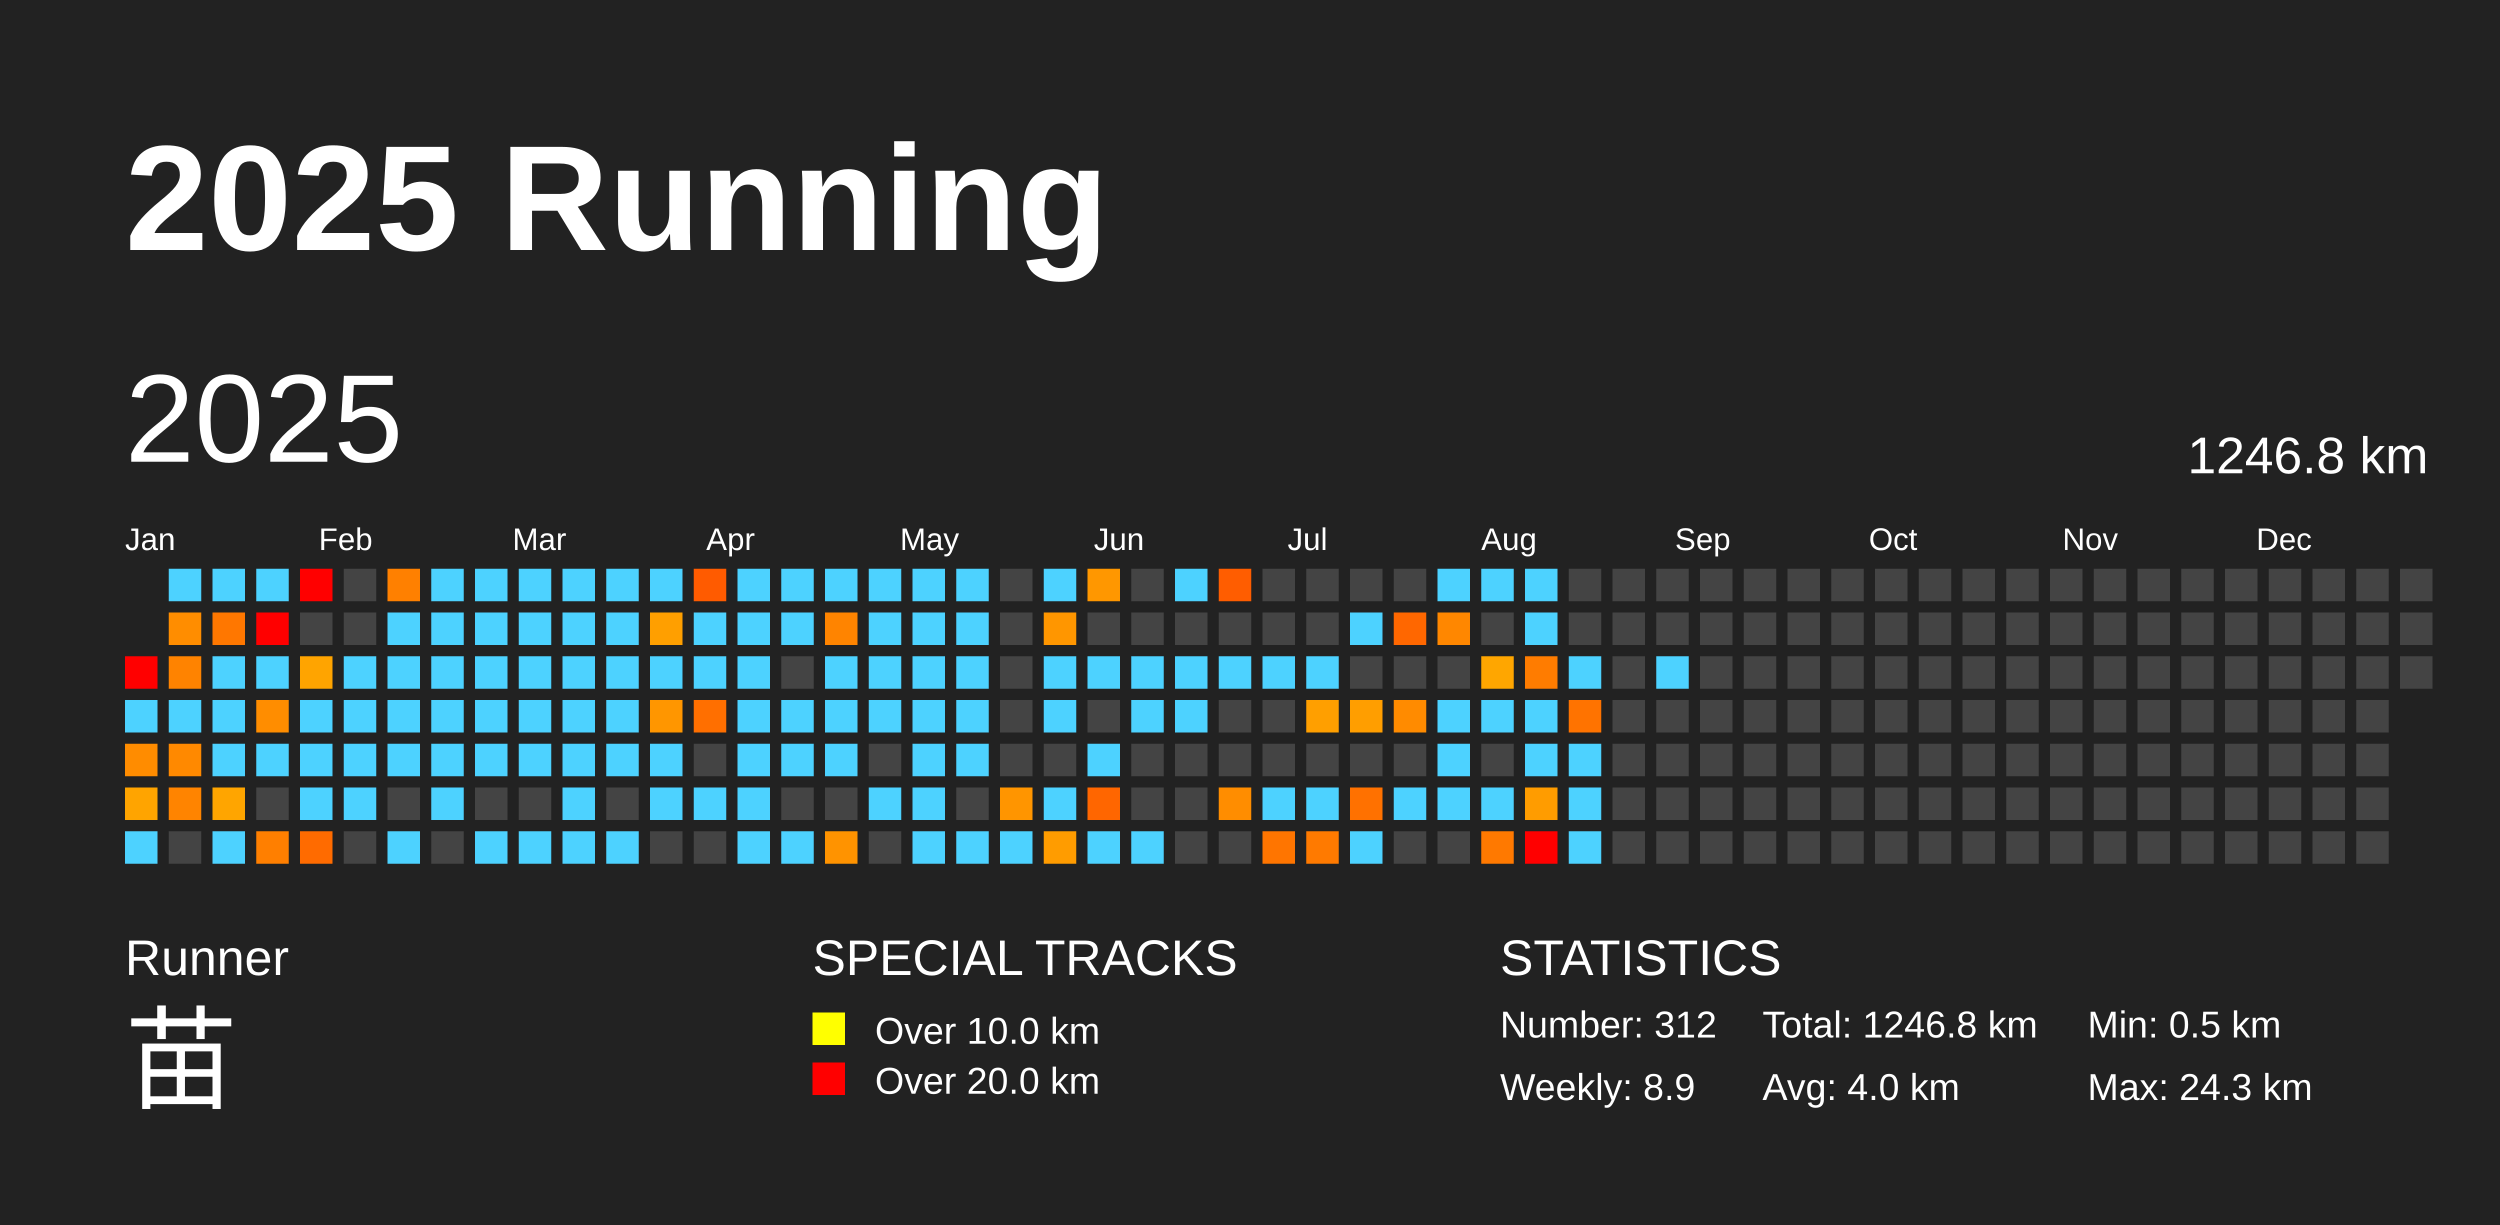
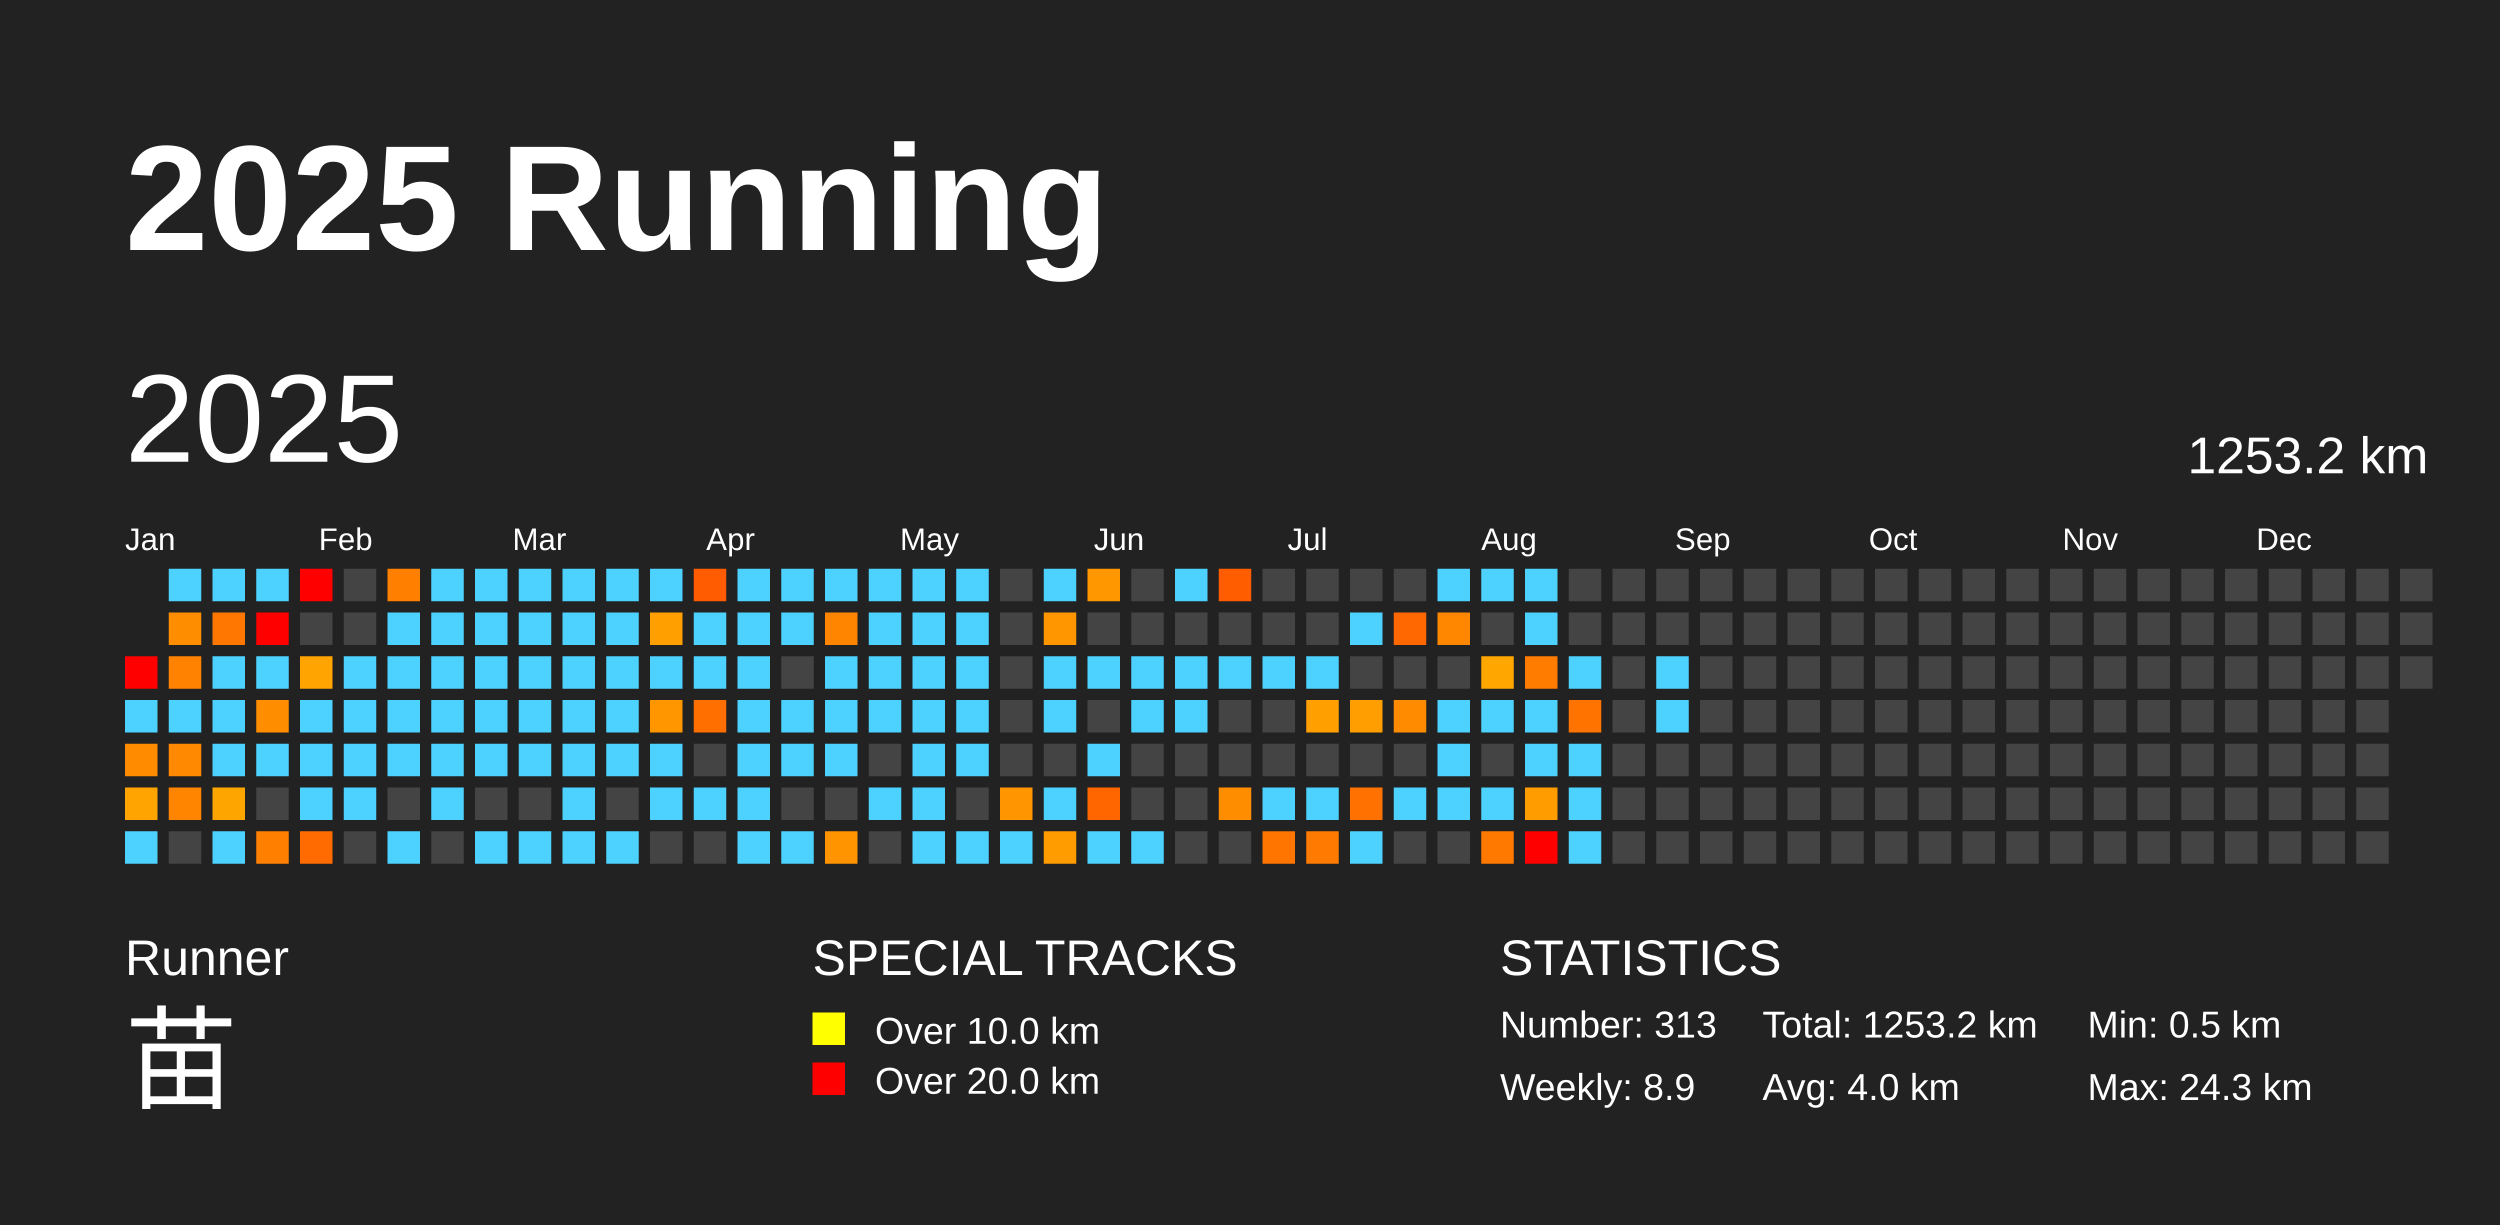
<svg xmlns="http://www.w3.org/2000/svg" baseProfile="full" height="98mm" version="1.1" viewBox="0,0,200,98" width="200mm">
  <defs />
  <rect fill="#222222" height="98" width="200" x="0" y="0" />
  <text fill="#FFFFFF" style="font-size:12px; font-family:Arial; font-weight:bold;" x="10" y="20">2025 Running</text>
  <text fill="#FFFFFF" style="font-size:4px; font-family:Arial" x="10" y="78">Runner</text>
  <text fill="#FFFFFF" style="font-size:9px; font-family:Arial" x="10" y="88">苗</text>
  <text fill="#FFFFFF" style="font-size:4px; font-family:Arial" x="65" y="78">SPECIAL TRACKS</text>
  <rect fill="yellow" height="2.6" width="2.6" x="65" y="81" />
  <text fill="#FFFFFF" style="font-size:3px; font-family:Arial" x="70" y="83.5">Over 10.0 km</text>
  <rect fill="red" height="2.6" width="2.6" x="65" y="85" />
  <text fill="#FFFFFF" style="font-size:3px; font-family:Arial" x="70" y="87.5">Over 20.0 km</text>
  <text fill="#FFFFFF" style="font-size:4px; font-family:Arial" x="120" y="78">STATISTICS</text>
-   <text fill="#FFFFFF" style="font-size:3px; font-family:Arial" x="120" y="83">Number: 312</text>
+   <text fill="#FFFFFF" style="font-size:3px; font-family:Arial" x="120" y="83">Number: 313</text>
  <text fill="#FFFFFF" style="font-size:3px; font-family:Arial" x="120" y="88">Weekly: 8.9</text>
-   <text fill="#FFFFFF" style="font-size:3px; font-family:Arial" x="141" y="83">Total: 1246.8 km</text>
+   <text fill="#FFFFFF" style="font-size:3px; font-family:Arial" x="141" y="83">Total: 1253.2 km</text>
  <text fill="#FFFFFF" style="font-size:3px; font-family:Arial" x="141" y="88">Avg: 4.0 km</text>
  <text fill="#FFFFFF" style="font-size:3px; font-family:Arial" x="167" y="83">Min: 0.5 km</text>
  <text fill="#FFFFFF" style="font-size:3px; font-family:Arial" x="167" y="88">Max: 24.3 km</text>
  <text dominant-baseline="hanging" fill="#FFFFFF" style="font-size:10.0px; font-family:Arial;" x="10" y="30">2025</text>
-   <text dominant-baseline="hanging" fill="#FFFFFF" style="font-size:4.125px; font-family:Arial;" x="175" y="35">1246.8 km</text>
+   <text dominant-baseline="hanging" fill="#FFFFFF" style="font-size:4.125px; font-family:Arial;" x="175" y="35">1253.2 km</text>
  <text fill="#FFFFFF" style="font-size:2.5px; font-family:Arial" x="10.0" y="44">Jan</text>
  <text fill="#FFFFFF" style="font-size:2.5px; font-family:Arial" x="25.5" y="44">Feb</text>
  <text fill="#FFFFFF" style="font-size:2.5px; font-family:Arial" x="41.0" y="44">Mar</text>
  <text fill="#FFFFFF" style="font-size:2.5px; font-family:Arial" x="56.5" y="44">Apr</text>
  <text fill="#FFFFFF" style="font-size:2.5px; font-family:Arial" x="72.0" y="44">May</text>
  <text fill="#FFFFFF" style="font-size:2.5px; font-family:Arial" x="87.5" y="44">Jun</text>
  <text fill="#FFFFFF" style="font-size:2.5px; font-family:Arial" x="103.0" y="44">Jul</text>
  <text fill="#FFFFFF" style="font-size:2.5px; font-family:Arial" x="118.5" y="44">Aug</text>
  <text fill="#FFFFFF" style="font-size:2.5px; font-family:Arial" x="134.0" y="44">Sep</text>
  <text fill="#FFFFFF" style="font-size:2.5px; font-family:Arial" x="149.5" y="44">Oct</text>
  <text fill="#FFFFFF" style="font-size:2.5px; font-family:Arial" x="165.0" y="44">Nov</text>
  <text fill="#FFFFFF" style="font-size:2.5px; font-family:Arial" x="180.5" y="44">Dec</text>
  <rect fill="red" height="2.6" width="2.6" x="10.0" y="52.5" />
  <rect fill="#4dd2ff" height="2.6" width="2.6" x="10.0" y="56.0" />
  <rect fill="#ff8c00" height="2.6" width="2.6" x="10.0" y="59.5" />
  <rect fill="#ffa400" height="2.6" width="2.6" x="10.0" y="63.0" />
  <rect fill="#4dd2ff" height="2.6" width="2.6" x="10.0" y="66.5" />
  <rect fill="#4dd2ff" height="2.6" width="2.6" x="13.5" y="45.5" />
  <rect fill="#ff8d00" height="2.6" width="2.6" x="13.5" y="49.0" />
  <rect fill="#ff8300" height="2.6" width="2.6" x="13.5" y="52.5" />
  <rect fill="#4dd2ff" height="2.6" width="2.6" x="13.5" y="56.0" />
  <rect fill="#ff8900" height="2.6" width="2.6" x="13.5" y="59.5" />
  <rect fill="#ff8400" height="2.6" width="2.6" x="13.5" y="63.0" />
  <rect fill="#444444" height="2.6" width="2.6" x="13.5" y="66.5" />
  <rect fill="#4dd2ff" height="2.6" width="2.6" x="17.0" y="45.5" />
  <rect fill="#ff7700" height="2.6" width="2.6" x="17.0" y="49.0" />
  <rect fill="#4dd2ff" height="2.6" width="2.6" x="17.0" y="52.5" />
  <rect fill="#4dd2ff" height="2.6" width="2.6" x="17.0" y="56.0" />
  <rect fill="#4dd2ff" height="2.6" width="2.6" x="17.0" y="59.5" />
  <rect fill="#ffa500" height="2.6" width="2.6" x="17.0" y="63.0" />
  <rect fill="#4dd2ff" height="2.6" width="2.6" x="17.0" y="66.5" />
  <rect fill="#4dd2ff" height="2.6" width="2.6" x="20.5" y="45.5" />
  <rect fill="red" height="2.6" width="2.6" x="20.5" y="49.0" />
  <rect fill="#4dd2ff" height="2.6" width="2.6" x="20.5" y="52.5" />
  <rect fill="#ff8d00" height="2.6" width="2.6" x="20.5" y="56.0" />
  <rect fill="#4dd2ff" height="2.6" width="2.6" x="20.5" y="59.5" />
  <rect fill="#444444" height="2.6" width="2.6" x="20.5" y="63.0" />
  <rect fill="#ff7f00" height="2.6" width="2.6" x="20.5" y="66.5" />
  <rect fill="red" height="2.6" width="2.6" x="24.0" y="45.5" />
  <rect fill="#444444" height="2.6" width="2.6" x="24.0" y="49.0" />
  <rect fill="#ffa400" height="2.6" width="2.6" x="24.0" y="52.5" />
  <rect fill="#4dd2ff" height="2.6" width="2.6" x="24.0" y="56.0" />
  <rect fill="#4dd2ff" height="2.6" width="2.6" x="24.0" y="59.5" />
  <rect fill="#4dd2ff" height="2.6" width="2.6" x="24.0" y="63.0" />
  <rect fill="#ff6b00" height="2.6" width="2.6" x="24.0" y="66.5" />
  <rect fill="#444444" height="2.6" width="2.6" x="27.5" y="45.5" />
  <rect fill="#444444" height="2.6" width="2.6" x="27.5" y="49.0" />
  <rect fill="#4dd2ff" height="2.6" width="2.6" x="27.5" y="52.5" />
  <rect fill="#4dd2ff" height="2.6" width="2.6" x="27.5" y="56.0" />
  <rect fill="#4dd2ff" height="2.6" width="2.6" x="27.5" y="59.5" />
  <rect fill="#4dd2ff" height="2.6" width="2.6" x="27.5" y="63.0" />
  <rect fill="#444444" height="2.6" width="2.6" x="27.5" y="66.5" />
  <rect fill="#ff8000" height="2.6" width="2.6" x="31.0" y="45.5" />
  <rect fill="#4dd2ff" height="2.6" width="2.6" x="31.0" y="49.0" />
  <rect fill="#4dd2ff" height="2.6" width="2.6" x="31.0" y="52.5" />
  <rect fill="#4dd2ff" height="2.6" width="2.6" x="31.0" y="56.0" />
  <rect fill="#4dd2ff" height="2.6" width="2.6" x="31.0" y="59.5" />
  <rect fill="#444444" height="2.6" width="2.6" x="31.0" y="63.0" />
  <rect fill="#4dd2ff" height="2.6" width="2.6" x="31.0" y="66.5" />
  <rect fill="#4dd2ff" height="2.6" width="2.6" x="34.5" y="45.5" />
  <rect fill="#4dd2ff" height="2.6" width="2.6" x="34.5" y="49.0" />
  <rect fill="#4dd2ff" height="2.6" width="2.6" x="34.5" y="52.5" />
  <rect fill="#4dd2ff" height="2.6" width="2.6" x="34.5" y="56.0" />
  <rect fill="#4dd2ff" height="2.6" width="2.6" x="34.5" y="59.5" />
  <rect fill="#4dd2ff" height="2.6" width="2.6" x="34.5" y="63.0" />
  <rect fill="#444444" height="2.6" width="2.6" x="34.5" y="66.5" />
  <rect fill="#4dd2ff" height="2.6" width="2.6" x="38.0" y="45.5" />
  <rect fill="#4dd2ff" height="2.6" width="2.6" x="38.0" y="49.0" />
  <rect fill="#4dd2ff" height="2.6" width="2.6" x="38.0" y="52.5" />
  <rect fill="#4dd2ff" height="2.6" width="2.6" x="38.0" y="56.0" />
  <rect fill="#4dd2ff" height="2.6" width="2.6" x="38.0" y="59.5" />
  <rect fill="#444444" height="2.6" width="2.6" x="38.0" y="63.0" />
  <rect fill="#4dd2ff" height="2.6" width="2.6" x="38.0" y="66.5" />
  <rect fill="#4dd2ff" height="2.6" width="2.6" x="41.5" y="45.5" />
  <rect fill="#4dd2ff" height="2.6" width="2.6" x="41.5" y="49.0" />
  <rect fill="#4dd2ff" height="2.6" width="2.6" x="41.5" y="52.5" />
  <rect fill="#4dd2ff" height="2.6" width="2.6" x="41.5" y="56.0" />
  <rect fill="#4dd2ff" height="2.6" width="2.6" x="41.5" y="59.5" />
  <rect fill="#444444" height="2.6" width="2.6" x="41.5" y="63.0" />
  <rect fill="#4dd2ff" height="2.6" width="2.6" x="41.5" y="66.5" />
  <rect fill="#4dd2ff" height="2.6" width="2.6" x="45.0" y="45.5" />
  <rect fill="#4dd2ff" height="2.6" width="2.6" x="45.0" y="49.0" />
  <rect fill="#4dd2ff" height="2.6" width="2.6" x="45.0" y="52.5" />
  <rect fill="#4dd2ff" height="2.6" width="2.6" x="45.0" y="56.0" />
  <rect fill="#4dd2ff" height="2.6" width="2.6" x="45.0" y="59.5" />
  <rect fill="#4dd2ff" height="2.6" width="2.6" x="45.0" y="63.0" />
  <rect fill="#4dd2ff" height="2.6" width="2.6" x="45.0" y="66.5" />
  <rect fill="#4dd2ff" height="2.6" width="2.6" x="48.5" y="45.5" />
  <rect fill="#4dd2ff" height="2.6" width="2.6" x="48.5" y="49.0" />
  <rect fill="#4dd2ff" height="2.6" width="2.6" x="48.5" y="52.5" />
  <rect fill="#4dd2ff" height="2.6" width="2.6" x="48.5" y="56.0" />
  <rect fill="#4dd2ff" height="2.6" width="2.6" x="48.5" y="59.5" />
  <rect fill="#444444" height="2.6" width="2.6" x="48.5" y="63.0" />
  <rect fill="#4dd2ff" height="2.6" width="2.6" x="48.5" y="66.5" />
  <rect fill="#4dd2ff" height="2.6" width="2.6" x="52.0" y="45.5" />
  <rect fill="#ff9f00" height="2.6" width="2.6" x="52.0" y="49.0" />
  <rect fill="#4dd2ff" height="2.6" width="2.6" x="52.0" y="52.5" />
  <rect fill="#ff9600" height="2.6" width="2.6" x="52.0" y="56.0" />
  <rect fill="#4dd2ff" height="2.6" width="2.6" x="52.0" y="59.5" />
  <rect fill="#4dd2ff" height="2.6" width="2.6" x="52.0" y="63.0" />
  <rect fill="#444444" height="2.6" width="2.6" x="52.0" y="66.5" />
  <rect fill="#ff5b00" height="2.6" width="2.6" x="55.5" y="45.5" />
  <rect fill="#4dd2ff" height="2.6" width="2.6" x="55.5" y="49.0" />
  <rect fill="#4dd2ff" height="2.6" width="2.6" x="55.5" y="52.5" />
  <rect fill="#ff6f00" height="2.6" width="2.6" x="55.5" y="56.0" />
  <rect fill="#444444" height="2.6" width="2.6" x="55.5" y="59.5" />
  <rect fill="#4dd2ff" height="2.6" width="2.6" x="55.5" y="63.0" />
  <rect fill="#444444" height="2.6" width="2.6" x="55.5" y="66.5" />
  <rect fill="#4dd2ff" height="2.6" width="2.6" x="59.0" y="45.5" />
  <rect fill="#4dd2ff" height="2.6" width="2.6" x="59.0" y="49.0" />
  <rect fill="#4dd2ff" height="2.6" width="2.6" x="59.0" y="52.5" />
  <rect fill="#4dd2ff" height="2.6" width="2.6" x="59.0" y="56.0" />
  <rect fill="#4dd2ff" height="2.6" width="2.6" x="59.0" y="59.5" />
  <rect fill="#4dd2ff" height="2.6" width="2.6" x="59.0" y="63.0" />
  <rect fill="#4dd2ff" height="2.6" width="2.6" x="59.0" y="66.5" />
  <rect fill="#4dd2ff" height="2.6" width="2.6" x="62.5" y="45.5" />
  <rect fill="#4dd2ff" height="2.6" width="2.6" x="62.5" y="49.0" />
  <rect fill="#444444" height="2.6" width="2.6" x="62.5" y="52.5" />
  <rect fill="#4dd2ff" height="2.6" width="2.6" x="62.5" y="56.0" />
  <rect fill="#4dd2ff" height="2.6" width="2.6" x="62.5" y="59.5" />
  <rect fill="#444444" height="2.6" width="2.6" x="62.5" y="63.0" />
  <rect fill="#4dd2ff" height="2.6" width="2.6" x="62.5" y="66.5" />
  <rect fill="#4dd2ff" height="2.6" width="2.6" x="66.0" y="45.5" />
  <rect fill="#ff8400" height="2.6" width="2.6" x="66.0" y="49.0" />
  <rect fill="#4dd2ff" height="2.6" width="2.6" x="66.0" y="52.5" />
  <rect fill="#4dd2ff" height="2.6" width="2.6" x="66.0" y="56.0" />
  <rect fill="#4dd2ff" height="2.6" width="2.6" x="66.0" y="59.5" />
  <rect fill="#444444" height="2.6" width="2.6" x="66.0" y="63.0" />
  <rect fill="#ff9300" height="2.6" width="2.6" x="66.0" y="66.5" />
  <rect fill="#4dd2ff" height="2.6" width="2.6" x="69.5" y="45.5" />
  <rect fill="#4dd2ff" height="2.6" width="2.6" x="69.5" y="49.0" />
  <rect fill="#4dd2ff" height="2.6" width="2.6" x="69.5" y="52.5" />
  <rect fill="#4dd2ff" height="2.6" width="2.6" x="69.5" y="56.0" />
  <rect fill="#444444" height="2.6" width="2.6" x="69.5" y="59.5" />
  <rect fill="#4dd2ff" height="2.6" width="2.6" x="69.5" y="63.0" />
  <rect fill="#444444" height="2.6" width="2.6" x="69.5" y="66.5" />
  <rect fill="#4dd2ff" height="2.6" width="2.6" x="73.0" y="45.5" />
  <rect fill="#4dd2ff" height="2.6" width="2.6" x="73.0" y="49.0" />
  <rect fill="#4dd2ff" height="2.6" width="2.6" x="73.0" y="52.5" />
  <rect fill="#4dd2ff" height="2.6" width="2.6" x="73.0" y="56.0" />
  <rect fill="#4dd2ff" height="2.6" width="2.6" x="73.0" y="59.5" />
  <rect fill="#4dd2ff" height="2.6" width="2.6" x="73.0" y="63.0" />
  <rect fill="#4dd2ff" height="2.6" width="2.6" x="73.0" y="66.5" />
  <rect fill="#4dd2ff" height="2.6" width="2.6" x="76.5" y="45.5" />
  <rect fill="#4dd2ff" height="2.6" width="2.6" x="76.5" y="49.0" />
  <rect fill="#4dd2ff" height="2.6" width="2.6" x="76.5" y="52.5" />
  <rect fill="#4dd2ff" height="2.6" width="2.6" x="76.5" y="56.0" />
  <rect fill="#4dd2ff" height="2.6" width="2.6" x="76.5" y="59.5" />
  <rect fill="#444444" height="2.6" width="2.6" x="76.5" y="63.0" />
  <rect fill="#4dd2ff" height="2.6" width="2.6" x="76.5" y="66.5" />
  <rect fill="#444444" height="2.6" width="2.6" x="80.0" y="45.5" />
  <rect fill="#444444" height="2.6" width="2.6" x="80.0" y="49.0" />
  <rect fill="#444444" height="2.6" width="2.6" x="80.0" y="52.5" />
  <rect fill="#444444" height="2.6" width="2.6" x="80.0" y="56.0" />
  <rect fill="#444444" height="2.6" width="2.6" x="80.0" y="59.5" />
  <rect fill="#ff9500" height="2.6" width="2.6" x="80.0" y="63.0" />
  <rect fill="#4dd2ff" height="2.6" width="2.6" x="80.0" y="66.5" />
  <rect fill="#4dd2ff" height="2.6" width="2.6" x="83.5" y="45.5" />
  <rect fill="#ff9600" height="2.6" width="2.6" x="83.5" y="49.0" />
  <rect fill="#4dd2ff" height="2.6" width="2.6" x="83.5" y="52.5" />
  <rect fill="#4dd2ff" height="2.6" width="2.6" x="83.5" y="56.0" />
  <rect fill="#444444" height="2.6" width="2.6" x="83.5" y="59.5" />
  <rect fill="#4dd2ff" height="2.6" width="2.6" x="83.5" y="63.0" />
  <rect fill="#ff9c00" height="2.6" width="2.6" x="83.5" y="66.5" />
  <rect fill="#ff9700" height="2.6" width="2.6" x="87.0" y="45.5" />
  <rect fill="#444444" height="2.6" width="2.6" x="87.0" y="49.0" />
  <rect fill="#4dd2ff" height="2.6" width="2.6" x="87.0" y="52.5" />
  <rect fill="#444444" height="2.6" width="2.6" x="87.0" y="56.0" />
  <rect fill="#4dd2ff" height="2.6" width="2.6" x="87.0" y="59.5" />
  <rect fill="#ff6600" height="2.6" width="2.6" x="87.0" y="63.0" />
  <rect fill="#4dd2ff" height="2.6" width="2.6" x="87.0" y="66.5" />
  <rect fill="#444444" height="2.6" width="2.6" x="90.5" y="45.5" />
  <rect fill="#444444" height="2.6" width="2.6" x="90.5" y="49.0" />
  <rect fill="#4dd2ff" height="2.6" width="2.6" x="90.5" y="52.5" />
  <rect fill="#4dd2ff" height="2.6" width="2.6" x="90.5" y="56.0" />
  <rect fill="#444444" height="2.6" width="2.6" x="90.5" y="59.5" />
  <rect fill="#444444" height="2.6" width="2.6" x="90.5" y="63.0" />
  <rect fill="#4dd2ff" height="2.6" width="2.6" x="90.5" y="66.5" />
  <rect fill="#4dd2ff" height="2.6" width="2.6" x="94.0" y="45.5" />
  <rect fill="#444444" height="2.6" width="2.6" x="94.0" y="49.0" />
  <rect fill="#4dd2ff" height="2.6" width="2.6" x="94.0" y="52.5" />
  <rect fill="#4dd2ff" height="2.6" width="2.6" x="94.0" y="56.0" />
  <rect fill="#444444" height="2.6" width="2.6" x="94.0" y="59.5" />
  <rect fill="#444444" height="2.6" width="2.6" x="94.0" y="63.0" />
  <rect fill="#444444" height="2.6" width="2.6" x="94.0" y="66.5" />
  <rect fill="#ff5d00" height="2.6" width="2.6" x="97.5" y="45.5" />
  <rect fill="#444444" height="2.6" width="2.6" x="97.5" y="49.0" />
  <rect fill="#4dd2ff" height="2.6" width="2.6" x="97.5" y="52.5" />
  <rect fill="#444444" height="2.6" width="2.6" x="97.5" y="56.0" />
  <rect fill="#444444" height="2.6" width="2.6" x="97.5" y="59.5" />
  <rect fill="#ff8d00" height="2.6" width="2.6" x="97.5" y="63.0" />
  <rect fill="#444444" height="2.6" width="2.6" x="97.5" y="66.5" />
  <rect fill="#444444" height="2.6" width="2.6" x="101.0" y="45.5" />
  <rect fill="#444444" height="2.6" width="2.6" x="101.0" y="49.0" />
  <rect fill="#4dd2ff" height="2.6" width="2.6" x="101.0" y="52.5" />
  <rect fill="#444444" height="2.6" width="2.6" x="101.0" y="56.0" />
  <rect fill="#444444" height="2.6" width="2.6" x="101.0" y="59.5" />
  <rect fill="#4dd2ff" height="2.6" width="2.6" x="101.0" y="63.0" />
  <rect fill="#ff7500" height="2.6" width="2.6" x="101.0" y="66.5" />
  <rect fill="#444444" height="2.6" width="2.6" x="104.5" y="45.5" />
  <rect fill="#444444" height="2.6" width="2.6" x="104.5" y="49.0" />
  <rect fill="#4dd2ff" height="2.6" width="2.6" x="104.5" y="52.5" />
  <rect fill="#ff9f00" height="2.6" width="2.6" x="104.5" y="56.0" />
  <rect fill="#444444" height="2.6" width="2.6" x="104.5" y="59.5" />
  <rect fill="#4dd2ff" height="2.6" width="2.6" x="104.5" y="63.0" />
  <rect fill="#ff7a00" height="2.6" width="2.6" x="104.5" y="66.5" />
  <rect fill="#444444" height="2.6" width="2.6" x="108.0" y="45.5" />
  <rect fill="#4dd2ff" height="2.6" width="2.6" x="108.0" y="49.0" />
  <rect fill="#444444" height="2.6" width="2.6" x="108.0" y="52.5" />
  <rect fill="#ff9e00" height="2.6" width="2.6" x="108.0" y="56.0" />
  <rect fill="#444444" height="2.6" width="2.6" x="108.0" y="59.5" />
  <rect fill="#ff7100" height="2.6" width="2.6" x="108.0" y="63.0" />
  <rect fill="#4dd2ff" height="2.6" width="2.6" x="108.0" y="66.5" />
  <rect fill="#444444" height="2.6" width="2.6" x="111.5" y="45.5" />
  <rect fill="#ff6700" height="2.6" width="2.6" x="111.5" y="49.0" />
  <rect fill="#444444" height="2.6" width="2.6" x="111.5" y="52.5" />
  <rect fill="#ff8b00" height="2.6" width="2.6" x="111.5" y="56.0" />
  <rect fill="#444444" height="2.6" width="2.6" x="111.5" y="59.5" />
  <rect fill="#4dd2ff" height="2.6" width="2.6" x="111.5" y="63.0" />
  <rect fill="#444444" height="2.6" width="2.6" x="111.5" y="66.5" />
  <rect fill="#4dd2ff" height="2.6" width="2.6" x="115.0" y="45.5" />
  <rect fill="#ff8700" height="2.6" width="2.6" x="115.0" y="49.0" />
  <rect fill="#444444" height="2.6" width="2.6" x="115.0" y="52.5" />
  <rect fill="#4dd2ff" height="2.6" width="2.6" x="115.0" y="56.0" />
  <rect fill="#4dd2ff" height="2.6" width="2.6" x="115.0" y="59.5" />
  <rect fill="#4dd2ff" height="2.6" width="2.6" x="115.0" y="63.0" />
  <rect fill="#444444" height="2.6" width="2.6" x="115.0" y="66.5" />
  <rect fill="#4dd2ff" height="2.6" width="2.6" x="118.5" y="45.5" />
  <rect fill="#444444" height="2.6" width="2.6" x="118.5" y="49.0" />
  <rect fill="#ffa600" height="2.6" width="2.6" x="118.5" y="52.5" />
  <rect fill="#4dd2ff" height="2.6" width="2.6" x="118.5" y="56.0" />
  <rect fill="#444444" height="2.6" width="2.6" x="118.5" y="59.5" />
  <rect fill="#4dd2ff" height="2.6" width="2.6" x="118.5" y="63.0" />
  <rect fill="#ff7900" height="2.6" width="2.6" x="118.5" y="66.5" />
  <rect fill="#4dd2ff" height="2.6" width="2.6" x="122.0" y="45.5" />
  <rect fill="#4dd2ff" height="2.6" width="2.6" x="122.0" y="49.0" />
  <rect fill="#ff7c00" height="2.6" width="2.6" x="122.0" y="52.5" />
  <rect fill="#4dd2ff" height="2.6" width="2.6" x="122.0" y="56.0" />
  <rect fill="#4dd2ff" height="2.6" width="2.6" x="122.0" y="59.5" />
  <rect fill="#ff9c00" height="2.6" width="2.6" x="122.0" y="63.0" />
  <rect fill="red" height="2.6" width="2.6" x="122.0" y="66.5" />
  <rect fill="#444444" height="2.6" width="2.6" x="125.5" y="45.5" />
  <rect fill="#444444" height="2.6" width="2.6" x="125.5" y="49.0" />
  <rect fill="#4dd2ff" height="2.6" width="2.6" x="125.5" y="52.5" />
  <rect fill="#ff7300" height="2.6" width="2.6" x="125.5" y="56.0" />
  <rect fill="#4dd2ff" height="2.6" width="2.6" x="125.5" y="59.5" />
  <rect fill="#4dd2ff" height="2.6" width="2.6" x="125.5" y="63.0" />
  <rect fill="#4dd2ff" height="2.6" width="2.6" x="125.5" y="66.5" />
  <rect fill="#444444" height="2.6" width="2.6" x="129.0" y="45.5" />
  <rect fill="#444444" height="2.6" width="2.6" x="129.0" y="49.0" />
  <rect fill="#444444" height="2.6" width="2.6" x="129.0" y="52.5" />
  <rect fill="#444444" height="2.6" width="2.6" x="129.0" y="56.0" />
  <rect fill="#444444" height="2.6" width="2.6" x="129.0" y="59.5" />
  <rect fill="#444444" height="2.6" width="2.6" x="129.0" y="63.0" />
  <rect fill="#444444" height="2.6" width="2.6" x="129.0" y="66.5" />
  <rect fill="#444444" height="2.6" width="2.6" x="132.5" y="45.5" />
  <rect fill="#444444" height="2.6" width="2.6" x="132.5" y="49.0" />
  <rect fill="#4dd2ff" height="2.6" width="2.6" x="132.5" y="52.5" />
-   <rect fill="#444444" height="2.6" width="2.6" x="132.5" y="56.0" />
+   <rect fill="#4dd2ff" height="2.6" width="2.6" x="132.5" y="56.0" />
  <rect fill="#444444" height="2.6" width="2.6" x="132.5" y="59.5" />
  <rect fill="#444444" height="2.6" width="2.6" x="132.5" y="63.0" />
  <rect fill="#444444" height="2.6" width="2.6" x="132.5" y="66.5" />
  <rect fill="#444444" height="2.6" width="2.6" x="136.0" y="45.5" />
  <rect fill="#444444" height="2.6" width="2.6" x="136.0" y="49.0" />
  <rect fill="#444444" height="2.6" width="2.6" x="136.0" y="52.5" />
  <rect fill="#444444" height="2.6" width="2.6" x="136.0" y="56.0" />
  <rect fill="#444444" height="2.6" width="2.6" x="136.0" y="59.5" />
  <rect fill="#444444" height="2.6" width="2.6" x="136.0" y="63.0" />
  <rect fill="#444444" height="2.6" width="2.6" x="136.0" y="66.5" />
  <rect fill="#444444" height="2.6" width="2.6" x="139.5" y="45.5" />
  <rect fill="#444444" height="2.6" width="2.6" x="139.5" y="49.0" />
  <rect fill="#444444" height="2.6" width="2.6" x="139.5" y="52.5" />
  <rect fill="#444444" height="2.6" width="2.6" x="139.5" y="56.0" />
  <rect fill="#444444" height="2.6" width="2.6" x="139.5" y="59.5" />
  <rect fill="#444444" height="2.6" width="2.6" x="139.5" y="63.0" />
  <rect fill="#444444" height="2.6" width="2.6" x="139.5" y="66.5" />
  <rect fill="#444444" height="2.6" width="2.6" x="143.0" y="45.5" />
  <rect fill="#444444" height="2.6" width="2.6" x="143.0" y="49.0" />
  <rect fill="#444444" height="2.6" width="2.6" x="143.0" y="52.5" />
  <rect fill="#444444" height="2.6" width="2.6" x="143.0" y="56.0" />
  <rect fill="#444444" height="2.6" width="2.6" x="143.0" y="59.5" />
  <rect fill="#444444" height="2.6" width="2.6" x="143.0" y="63.0" />
  <rect fill="#444444" height="2.6" width="2.6" x="143.0" y="66.5" />
  <rect fill="#444444" height="2.6" width="2.6" x="146.5" y="45.5" />
  <rect fill="#444444" height="2.6" width="2.6" x="146.5" y="49.0" />
  <rect fill="#444444" height="2.6" width="2.6" x="146.5" y="52.5" />
  <rect fill="#444444" height="2.6" width="2.6" x="146.5" y="56.0" />
  <rect fill="#444444" height="2.6" width="2.6" x="146.5" y="59.5" />
  <rect fill="#444444" height="2.6" width="2.6" x="146.5" y="63.0" />
  <rect fill="#444444" height="2.6" width="2.6" x="146.5" y="66.5" />
  <rect fill="#444444" height="2.6" width="2.6" x="150.0" y="45.5" />
  <rect fill="#444444" height="2.6" width="2.6" x="150.0" y="49.0" />
  <rect fill="#444444" height="2.6" width="2.6" x="150.0" y="52.5" />
  <rect fill="#444444" height="2.6" width="2.6" x="150.0" y="56.0" />
  <rect fill="#444444" height="2.6" width="2.6" x="150.0" y="59.5" />
  <rect fill="#444444" height="2.6" width="2.6" x="150.0" y="63.0" />
  <rect fill="#444444" height="2.6" width="2.6" x="150.0" y="66.5" />
  <rect fill="#444444" height="2.6" width="2.6" x="153.5" y="45.5" />
  <rect fill="#444444" height="2.6" width="2.6" x="153.5" y="49.0" />
  <rect fill="#444444" height="2.6" width="2.6" x="153.5" y="52.5" />
  <rect fill="#444444" height="2.6" width="2.6" x="153.5" y="56.0" />
  <rect fill="#444444" height="2.6" width="2.6" x="153.5" y="59.5" />
  <rect fill="#444444" height="2.6" width="2.6" x="153.5" y="63.0" />
  <rect fill="#444444" height="2.6" width="2.6" x="153.5" y="66.5" />
  <rect fill="#444444" height="2.6" width="2.6" x="157.0" y="45.5" />
  <rect fill="#444444" height="2.6" width="2.6" x="157.0" y="49.0" />
  <rect fill="#444444" height="2.6" width="2.6" x="157.0" y="52.5" />
  <rect fill="#444444" height="2.6" width="2.6" x="157.0" y="56.0" />
  <rect fill="#444444" height="2.6" width="2.6" x="157.0" y="59.5" />
  <rect fill="#444444" height="2.6" width="2.6" x="157.0" y="63.0" />
  <rect fill="#444444" height="2.6" width="2.6" x="157.0" y="66.5" />
  <rect fill="#444444" height="2.6" width="2.6" x="160.5" y="45.5" />
  <rect fill="#444444" height="2.6" width="2.6" x="160.5" y="49.0" />
  <rect fill="#444444" height="2.6" width="2.6" x="160.5" y="52.5" />
  <rect fill="#444444" height="2.6" width="2.6" x="160.5" y="56.0" />
  <rect fill="#444444" height="2.6" width="2.6" x="160.5" y="59.5" />
  <rect fill="#444444" height="2.6" width="2.6" x="160.5" y="63.0" />
  <rect fill="#444444" height="2.6" width="2.6" x="160.5" y="66.5" />
  <rect fill="#444444" height="2.6" width="2.6" x="164.0" y="45.5" />
  <rect fill="#444444" height="2.6" width="2.6" x="164.0" y="49.0" />
  <rect fill="#444444" height="2.6" width="2.6" x="164.0" y="52.5" />
  <rect fill="#444444" height="2.6" width="2.6" x="164.0" y="56.0" />
  <rect fill="#444444" height="2.6" width="2.6" x="164.0" y="59.5" />
  <rect fill="#444444" height="2.6" width="2.6" x="164.0" y="63.0" />
  <rect fill="#444444" height="2.6" width="2.6" x="164.0" y="66.5" />
  <rect fill="#444444" height="2.6" width="2.6" x="167.5" y="45.5" />
  <rect fill="#444444" height="2.6" width="2.6" x="167.5" y="49.0" />
  <rect fill="#444444" height="2.6" width="2.6" x="167.5" y="52.5" />
  <rect fill="#444444" height="2.6" width="2.6" x="167.5" y="56.0" />
  <rect fill="#444444" height="2.6" width="2.6" x="167.5" y="59.5" />
  <rect fill="#444444" height="2.6" width="2.6" x="167.5" y="63.0" />
  <rect fill="#444444" height="2.6" width="2.6" x="167.5" y="66.5" />
  <rect fill="#444444" height="2.6" width="2.6" x="171.0" y="45.5" />
  <rect fill="#444444" height="2.6" width="2.6" x="171.0" y="49.0" />
  <rect fill="#444444" height="2.6" width="2.6" x="171.0" y="52.5" />
  <rect fill="#444444" height="2.6" width="2.6" x="171.0" y="56.0" />
  <rect fill="#444444" height="2.6" width="2.6" x="171.0" y="59.5" />
  <rect fill="#444444" height="2.6" width="2.6" x="171.0" y="63.0" />
  <rect fill="#444444" height="2.6" width="2.6" x="171.0" y="66.5" />
  <rect fill="#444444" height="2.6" width="2.6" x="174.5" y="45.5" />
  <rect fill="#444444" height="2.6" width="2.6" x="174.5" y="49.0" />
  <rect fill="#444444" height="2.6" width="2.6" x="174.5" y="52.5" />
  <rect fill="#444444" height="2.6" width="2.6" x="174.5" y="56.0" />
  <rect fill="#444444" height="2.6" width="2.6" x="174.5" y="59.5" />
  <rect fill="#444444" height="2.6" width="2.6" x="174.5" y="63.0" />
  <rect fill="#444444" height="2.6" width="2.6" x="174.5" y="66.5" />
  <rect fill="#444444" height="2.6" width="2.6" x="178.0" y="45.5" />
  <rect fill="#444444" height="2.6" width="2.6" x="178.0" y="49.0" />
  <rect fill="#444444" height="2.6" width="2.6" x="178.0" y="52.5" />
  <rect fill="#444444" height="2.6" width="2.6" x="178.0" y="56.0" />
  <rect fill="#444444" height="2.6" width="2.6" x="178.0" y="59.5" />
  <rect fill="#444444" height="2.6" width="2.6" x="178.0" y="63.0" />
  <rect fill="#444444" height="2.6" width="2.6" x="178.0" y="66.5" />
  <rect fill="#444444" height="2.6" width="2.6" x="181.5" y="45.5" />
  <rect fill="#444444" height="2.6" width="2.6" x="181.5" y="49.0" />
  <rect fill="#444444" height="2.6" width="2.6" x="181.5" y="52.5" />
  <rect fill="#444444" height="2.6" width="2.6" x="181.5" y="56.0" />
  <rect fill="#444444" height="2.6" width="2.6" x="181.5" y="59.5" />
  <rect fill="#444444" height="2.6" width="2.6" x="181.5" y="63.0" />
  <rect fill="#444444" height="2.6" width="2.6" x="181.5" y="66.5" />
  <rect fill="#444444" height="2.6" width="2.6" x="185.0" y="45.5" />
  <rect fill="#444444" height="2.6" width="2.6" x="185.0" y="49.0" />
  <rect fill="#444444" height="2.6" width="2.6" x="185.0" y="52.5" />
  <rect fill="#444444" height="2.6" width="2.6" x="185.0" y="56.0" />
  <rect fill="#444444" height="2.6" width="2.6" x="185.0" y="59.5" />
  <rect fill="#444444" height="2.6" width="2.6" x="185.0" y="63.0" />
  <rect fill="#444444" height="2.6" width="2.6" x="185.0" y="66.5" />
  <rect fill="#444444" height="2.6" width="2.6" x="188.5" y="45.5" />
  <rect fill="#444444" height="2.6" width="2.6" x="188.5" y="49.0" />
  <rect fill="#444444" height="2.6" width="2.6" x="188.5" y="52.5" />
  <rect fill="#444444" height="2.6" width="2.6" x="188.5" y="56.0" />
  <rect fill="#444444" height="2.6" width="2.6" x="188.5" y="59.5" />
  <rect fill="#444444" height="2.6" width="2.6" x="188.5" y="63.0" />
  <rect fill="#444444" height="2.6" width="2.6" x="188.5" y="66.5" />
  <rect fill="#444444" height="2.6" width="2.6" x="192.0" y="45.5" />
  <rect fill="#444444" height="2.6" width="2.6" x="192.0" y="49.0" />
  <rect fill="#444444" height="2.6" width="2.6" x="192.0" y="52.5" />
</svg>
